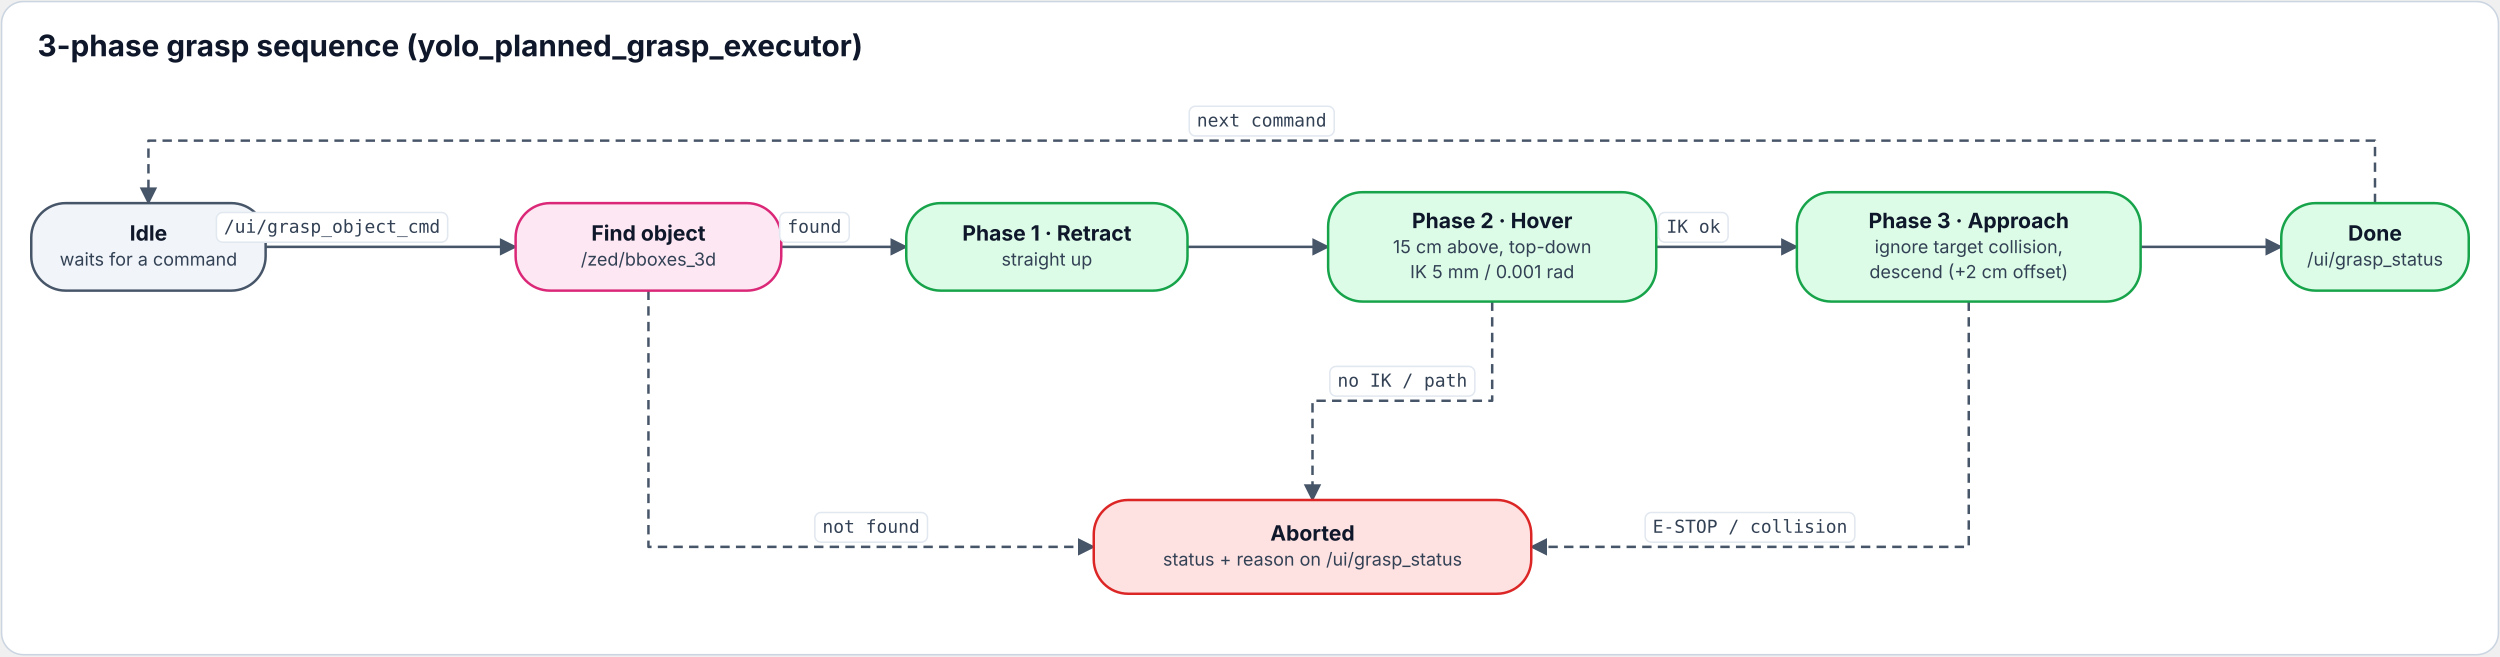
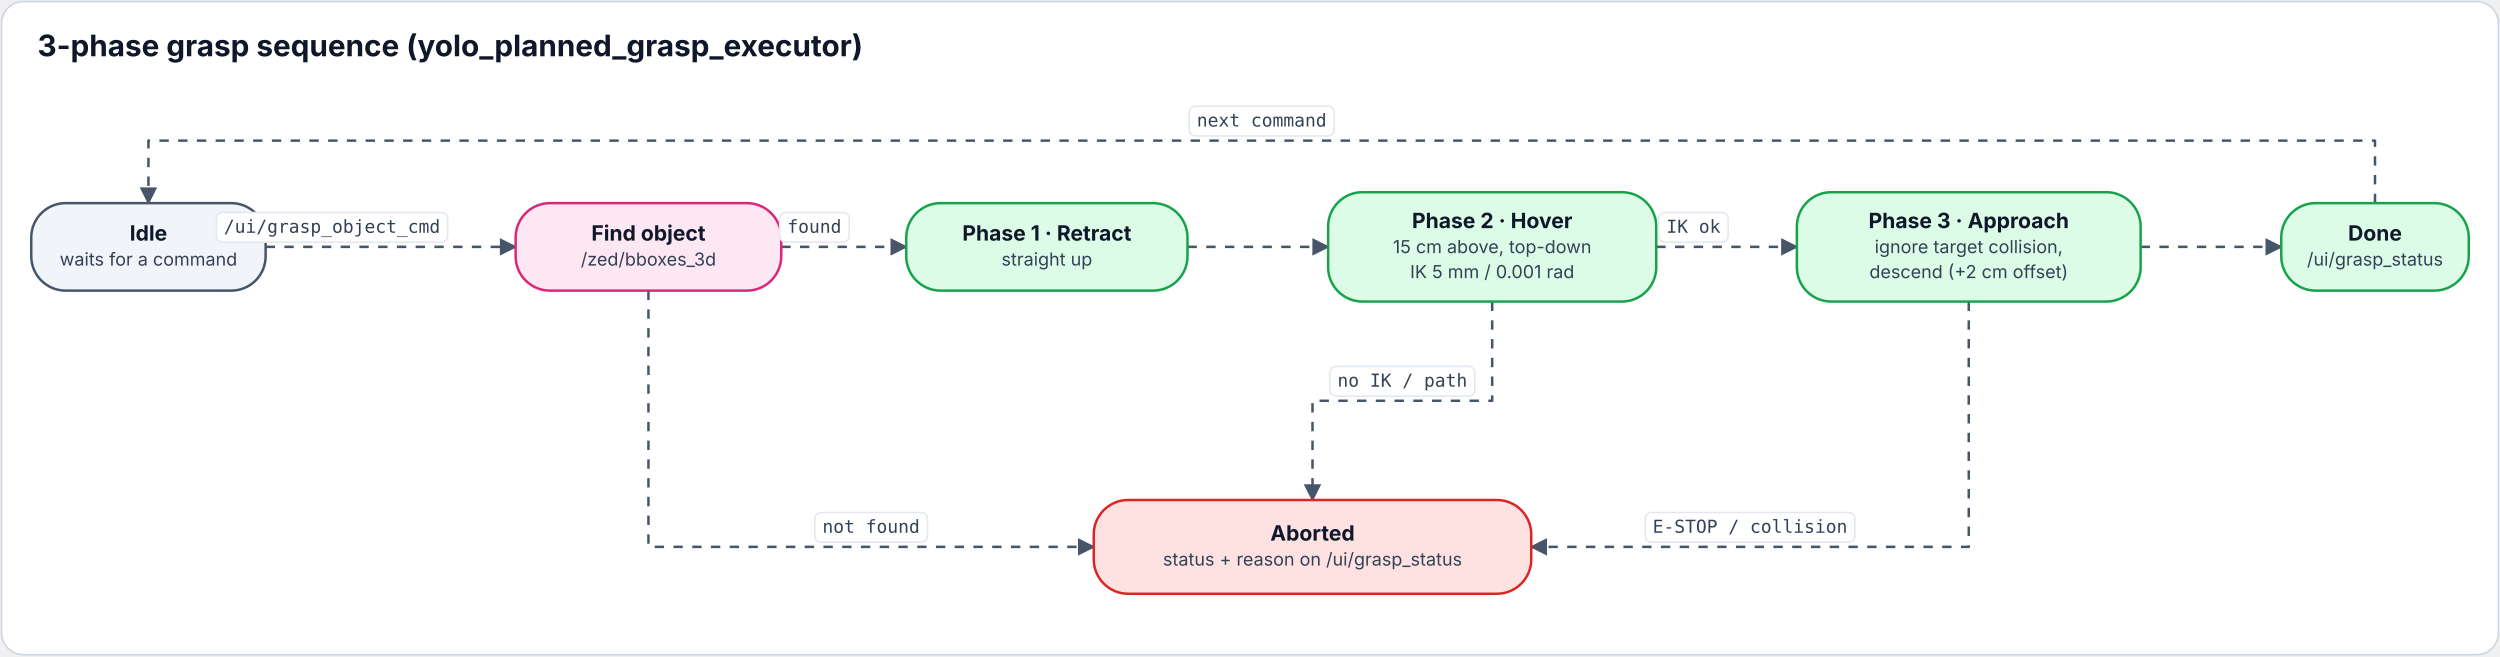
<svg xmlns="http://www.w3.org/2000/svg" viewBox="0 0 1600 420" width="1600" height="420" role="img" aria-label="3-phase grasp sequence (yolo_planned_grasp_executor)">
  <defs>
    <marker id="a" viewBox="0 0 10 10" refX="9" refY="5" markerWidth="7" markerHeight="7" orient="auto-start-reverse">
      <path d="M0,0 L10,5 L0,10 z" fill="#475569" />
    </marker>
  </defs>
  <rect x="1" y="1" width="1598" height="418" rx="14" fill="#ffffff" stroke="#cbd5e1" />
  <text x="24" y="36" font-family="Inter, Segoe UI, Helvetica, Arial, sans-serif" font-size="19" font-weight="700" fill="#0f172a">3-phase grasp sequence (yolo_planned_grasp_executor)</text>
  <path d="M170.0,158.0 L255.0,158.0 L330.0,158.0" fill="none" stroke="#475569" stroke-width="1.6" stroke-linejoin="round" marker-end="url(#a)" />
  <path d="M500.0,158.0 L542.5,158.0 L580.0,158.0" fill="none" stroke="#475569" stroke-width="1.6" stroke-linejoin="round" marker-end="url(#a)" />
  <path d="M760.0,158.0 L812.5,158.0 L850.0,158.0" fill="none" stroke="#475569" stroke-width="1.6" stroke-linejoin="round" marker-end="url(#a)" />
  <path d="M1060.0,158.0 L1107.5,158.0 L1150.0,158.0" fill="none" stroke="#475569" stroke-width="1.6" stroke-linejoin="round" marker-end="url(#a)" />
  <path d="M1370.0,158.0 L1390.0,158.0 L1460.0,158.0" fill="none" stroke="#475569" stroke-width="1.6" stroke-linejoin="round" marker-end="url(#a)" />
  <path d="M415.0,186.0 L415.0,350.0 L700.0,350.0" fill="none" stroke="#475569" stroke-width="1.6" stroke-linejoin="round" stroke-dasharray="6 4" marker-end="url(#a)" />
  <path d="M955.0,193.0 L955.0,256.5 L840.0,256.5 L840.0,320.0" fill="none" stroke="#475569" stroke-width="1.6" stroke-linejoin="round" stroke-dasharray="6 4" marker-end="url(#a)" />
  <path d="M1260.0,193.0 L1260.0,350.0 L980.0,350.0" fill="none" stroke="#475569" stroke-width="1.6" stroke-linejoin="round" stroke-dasharray="6 4" marker-end="url(#a)" />
  <path d="M1520.0,130.0 L1520.0,90.0 L95.0,90.0 L95.0,130.0" fill="none" stroke="#475569" stroke-width="1.6" stroke-linejoin="round" stroke-dasharray="6 4" marker-end="url(#a)" />
-   <rect x="20" y="130" width="150" height="56" rx="22" fill="#f1f5f9" stroke="#475569" stroke-width="1.6" />
-   <text x="95.0" y="154.0" font-family="Inter, Segoe UI, Helvetica, Arial, sans-serif" font-size="13.5" font-weight="700" text-anchor="middle" fill="#0f172a">Idle</text>
-   <text x="95.0" y="170.0" font-family="Inter, Segoe UI, Helvetica, Arial, sans-serif" font-size="11.5" text-anchor="middle" fill="#334155">waits for a command</text>
-   <rect x="330" y="130" width="170" height="56" rx="22" fill="#fce7f3" stroke="#db2777" stroke-width="1.6" />
-   <text x="415.0" y="154.0" font-family="Inter, Segoe UI, Helvetica, Arial, sans-serif" font-size="13.5" font-weight="700" text-anchor="middle" fill="#0f172a">Find object</text>
-   <text x="415.0" y="170.0" font-family="Inter, Segoe UI, Helvetica, Arial, sans-serif" font-size="11.5" text-anchor="middle" fill="#334155">/zed/bboxes_3d</text>
-   <rect x="580" y="130" width="180" height="56" rx="22" fill="#dcfce7" stroke="#16a34a" stroke-width="1.6" />
-   <text x="670.0" y="154.0" font-family="Inter, Segoe UI, Helvetica, Arial, sans-serif" font-size="13.5" font-weight="700" text-anchor="middle" fill="#0f172a">Phase 1 · Retract</text>
-   <text x="670.0" y="170.0" font-family="Inter, Segoe UI, Helvetica, Arial, sans-serif" font-size="11.5" text-anchor="middle" fill="#334155">straight up</text>
-   <rect x="850" y="123" width="210" height="70" rx="22" fill="#dcfce7" stroke="#16a34a" stroke-width="1.6" />
-   <text x="955.0" y="146.0" font-family="Inter, Segoe UI, Helvetica, Arial, sans-serif" font-size="13.5" font-weight="700" text-anchor="middle" fill="#0f172a">Phase 2 · Hover</text>
-   <text x="955.0" y="162.0" font-family="Inter, Segoe UI, Helvetica, Arial, sans-serif" font-size="11.5" text-anchor="middle" fill="#334155">15 cm above, top-down</text>
-   <text x="955.0" y="178.0" font-family="Inter, Segoe UI, Helvetica, Arial, sans-serif" font-size="11.5" text-anchor="middle" fill="#334155">IK 5 mm / 0.001 rad</text>
-   <rect x="1150" y="123" width="220" height="70" rx="22" fill="#dcfce7" stroke="#16a34a" stroke-width="1.6" />
-   <text x="1260.0" y="146.0" font-family="Inter, Segoe UI, Helvetica, Arial, sans-serif" font-size="13.5" font-weight="700" text-anchor="middle" fill="#0f172a">Phase 3 · Approach</text>
-   <text x="1260.0" y="162.0" font-family="Inter, Segoe UI, Helvetica, Arial, sans-serif" font-size="11.5" text-anchor="middle" fill="#334155">ignore target collision,</text>
-   <text x="1260.0" y="178.0" font-family="Inter, Segoe UI, Helvetica, Arial, sans-serif" font-size="11.5" text-anchor="middle" fill="#334155">descend (+2 cm offset)</text>
-   <rect x="1460" y="130" width="120" height="56" rx="22" fill="#dcfce7" stroke="#16a34a" stroke-width="1.6" />
-   <text x="1520.0" y="154.0" font-family="Inter, Segoe UI, Helvetica, Arial, sans-serif" font-size="13.5" font-weight="700" text-anchor="middle" fill="#0f172a">Done</text>
-   <text x="1520.0" y="170.0" font-family="Inter, Segoe UI, Helvetica, Arial, sans-serif" font-size="11.5" text-anchor="middle" fill="#334155">/ui/grasp_status</text>
-   <rect x="700" y="320" width="280" height="60" rx="22" fill="#fee2e2" stroke="#dc2626" stroke-width="1.6" />
-   <text x="840.0" y="346.0" font-family="Inter, Segoe UI, Helvetica, Arial, sans-serif" font-size="13.5" font-weight="700" text-anchor="middle" fill="#0f172a">Aborted</text>
-   <text x="840.0" y="362.0" font-family="Inter, Segoe UI, Helvetica, Arial, sans-serif" font-size="11.5" text-anchor="middle" fill="#334155">status + reason on /ui/grasp_status</text>
+   <g class="node">
+     <rect x="20" y="130" width="150" height="56" rx="22" fill="#f1f5f9" stroke="#475569" stroke-width="1.6" />
+     <text x="95.0" y="154.0" font-family="Inter, Segoe UI, Helvetica, Arial, sans-serif" font-size="13.5" font-weight="700" text-anchor="middle" fill="#0f172a">Idle</text>
+     <text x="95.0" y="170.0" font-family="Inter, Segoe UI, Helvetica, Arial, sans-serif" font-size="11.5" text-anchor="middle" fill="#334155">waits for a command</text>
+   </g>
+   <g class="node">
+     <rect x="330" y="130" width="170" height="56" rx="22" fill="#fce7f3" stroke="#db2777" stroke-width="1.6" />
+     <text x="415.0" y="154.0" font-family="Inter, Segoe UI, Helvetica, Arial, sans-serif" font-size="13.5" font-weight="700" text-anchor="middle" fill="#0f172a">Find object</text>
+     <text x="415.0" y="170.0" font-family="Inter, Segoe UI, Helvetica, Arial, sans-serif" font-size="11.5" text-anchor="middle" fill="#334155">/zed/bboxes_3d</text>
+   </g>
+   <g class="node">
+     <rect x="580" y="130" width="180" height="56" rx="22" fill="#dcfce7" stroke="#16a34a" stroke-width="1.6" />
+     <text x="670.0" y="154.0" font-family="Inter, Segoe UI, Helvetica, Arial, sans-serif" font-size="13.5" font-weight="700" text-anchor="middle" fill="#0f172a">Phase 1 · Retract</text>
+     <text x="670.0" y="170.0" font-family="Inter, Segoe UI, Helvetica, Arial, sans-serif" font-size="11.5" text-anchor="middle" fill="#334155">straight up</text>
+   </g>
+   <g class="node">
+     <rect x="850" y="123" width="210" height="70" rx="22" fill="#dcfce7" stroke="#16a34a" stroke-width="1.6" />
+     <text x="955.0" y="146.0" font-family="Inter, Segoe UI, Helvetica, Arial, sans-serif" font-size="13.5" font-weight="700" text-anchor="middle" fill="#0f172a">Phase 2 · Hover</text>
+     <text x="955.0" y="162.0" font-family="Inter, Segoe UI, Helvetica, Arial, sans-serif" font-size="11.5" text-anchor="middle" fill="#334155">15 cm above, top-down</text>
+     <text x="955.0" y="178.0" font-family="Inter, Segoe UI, Helvetica, Arial, sans-serif" font-size="11.5" text-anchor="middle" fill="#334155">IK 5 mm / 0.001 rad</text>
+   </g>
+   <g class="node">
+     <rect x="1150" y="123" width="220" height="70" rx="22" fill="#dcfce7" stroke="#16a34a" stroke-width="1.6" />
+     <text x="1260.0" y="146.0" font-family="Inter, Segoe UI, Helvetica, Arial, sans-serif" font-size="13.5" font-weight="700" text-anchor="middle" fill="#0f172a">Phase 3 · Approach</text>
+     <text x="1260.0" y="162.0" font-family="Inter, Segoe UI, Helvetica, Arial, sans-serif" font-size="11.5" text-anchor="middle" fill="#334155">ignore target collision,</text>
+     <text x="1260.0" y="178.0" font-family="Inter, Segoe UI, Helvetica, Arial, sans-serif" font-size="11.5" text-anchor="middle" fill="#334155">descend (+2 cm offset)</text>
+   </g>
+   <g class="node">
+     <rect x="1460" y="130" width="120" height="56" rx="22" fill="#dcfce7" stroke="#16a34a" stroke-width="1.6" />
+     <text x="1520.0" y="154.0" font-family="Inter, Segoe UI, Helvetica, Arial, sans-serif" font-size="13.5" font-weight="700" text-anchor="middle" fill="#0f172a">Done</text>
+     <text x="1520.0" y="170.0" font-family="Inter, Segoe UI, Helvetica, Arial, sans-serif" font-size="11.5" text-anchor="middle" fill="#334155">/ui/grasp_status</text>
+   </g>
+   <g class="node">
+     <rect x="700" y="320" width="280" height="60" rx="22" fill="#fee2e2" stroke="#dc2626" stroke-width="1.6" />
+     <text x="840.0" y="346.0" font-family="Inter, Segoe UI, Helvetica, Arial, sans-serif" font-size="13.5" font-weight="700" text-anchor="middle" fill="#0f172a">Aborted</text>
+     <text x="840.0" y="362.0" font-family="Inter, Segoe UI, Helvetica, Arial, sans-serif" font-size="11.5" text-anchor="middle" fill="#334155">status + reason on /ui/grasp_status</text>
+   </g>
  <rect x="138.5" y="136.0" width="148.0" height="19" rx="4" fill="#ffffff" stroke="#e2e8f0" />
  <text x="212.5" y="149.0" font-family="JetBrains Mono, Consolas, monospace" font-size="11.5" text-anchor="middle" fill="#334155">/ui/grasp_object_cmd</text>
  <rect x="499.0" y="136.0" width="44.5" height="19" rx="4" fill="#ffffff" stroke="#e2e8f0" />
  <text x="521.2" y="149.0" font-family="JetBrains Mono, Consolas, monospace" font-size="11.5" text-anchor="middle" fill="#334155">found</text>
  <rect x="1061.5" y="136.0" width="44.5" height="19" rx="4" fill="#ffffff" stroke="#e2e8f0" />
  <text x="1083.8" y="149.0" font-family="JetBrains Mono, Consolas, monospace" font-size="11.5" text-anchor="middle" fill="#334155">IK ok</text>
  <rect x="521.5" y="328.0" width="72.1" height="19" rx="4" fill="#ffffff" stroke="#e2e8f0" />
  <text x="557.5" y="341.0" font-family="JetBrains Mono, Consolas, monospace" font-size="11.5" text-anchor="middle" fill="#334155">not found</text>
  <rect x="851.1" y="234.5" width="92.8" height="19" rx="4" fill="#ffffff" stroke="#e2e8f0" />
  <text x="897.5" y="247.5" font-family="JetBrains Mono, Consolas, monospace" font-size="11.5" text-anchor="middle" fill="#334155">no IK / path</text>
  <rect x="1052.9" y="328.0" width="134.2" height="19" rx="4" fill="#ffffff" stroke="#e2e8f0" />
  <text x="1120.0" y="341.0" font-family="JetBrains Mono, Consolas, monospace" font-size="11.5" text-anchor="middle" fill="#334155">E-STOP / collision</text>
  <rect x="761.1" y="68.0" width="92.8" height="19" rx="4" fill="#ffffff" stroke="#e2e8f0" />
  <text x="807.5" y="81.0" font-family="JetBrains Mono, Consolas, monospace" font-size="11.5" text-anchor="middle" fill="#334155">next command</text>
+   <style>
+         /* A: Dash-Animation für alle Verbindungen */
+         path {
+             stroke-dasharray: 6;
+             animation: dash 20s linear infinite;
+         }
+         @keyframes dash {
+             to { stroke-dashoffset: -100; }
+         }
+         
+         /* B: Hover-Effekte auf Gruppen/Knoten */
+         .node rect {
+             transition: filter 0.3s ease, transform 0.3s ease;
+             transform-origin: center;
+         }
+         .node:hover rect {
+             filter: brightness(1.1);
+         }
+         
+         /* C: Happy-Path in grasp_states hervorheben */
+         .happy-edge {
+             stroke: #0a7a6d !important;
+             stroke-width: 3px !important;
+             filter: drop-shadow(0 0 2px #0a7a6d);
+         }
+     </style>
</svg>
